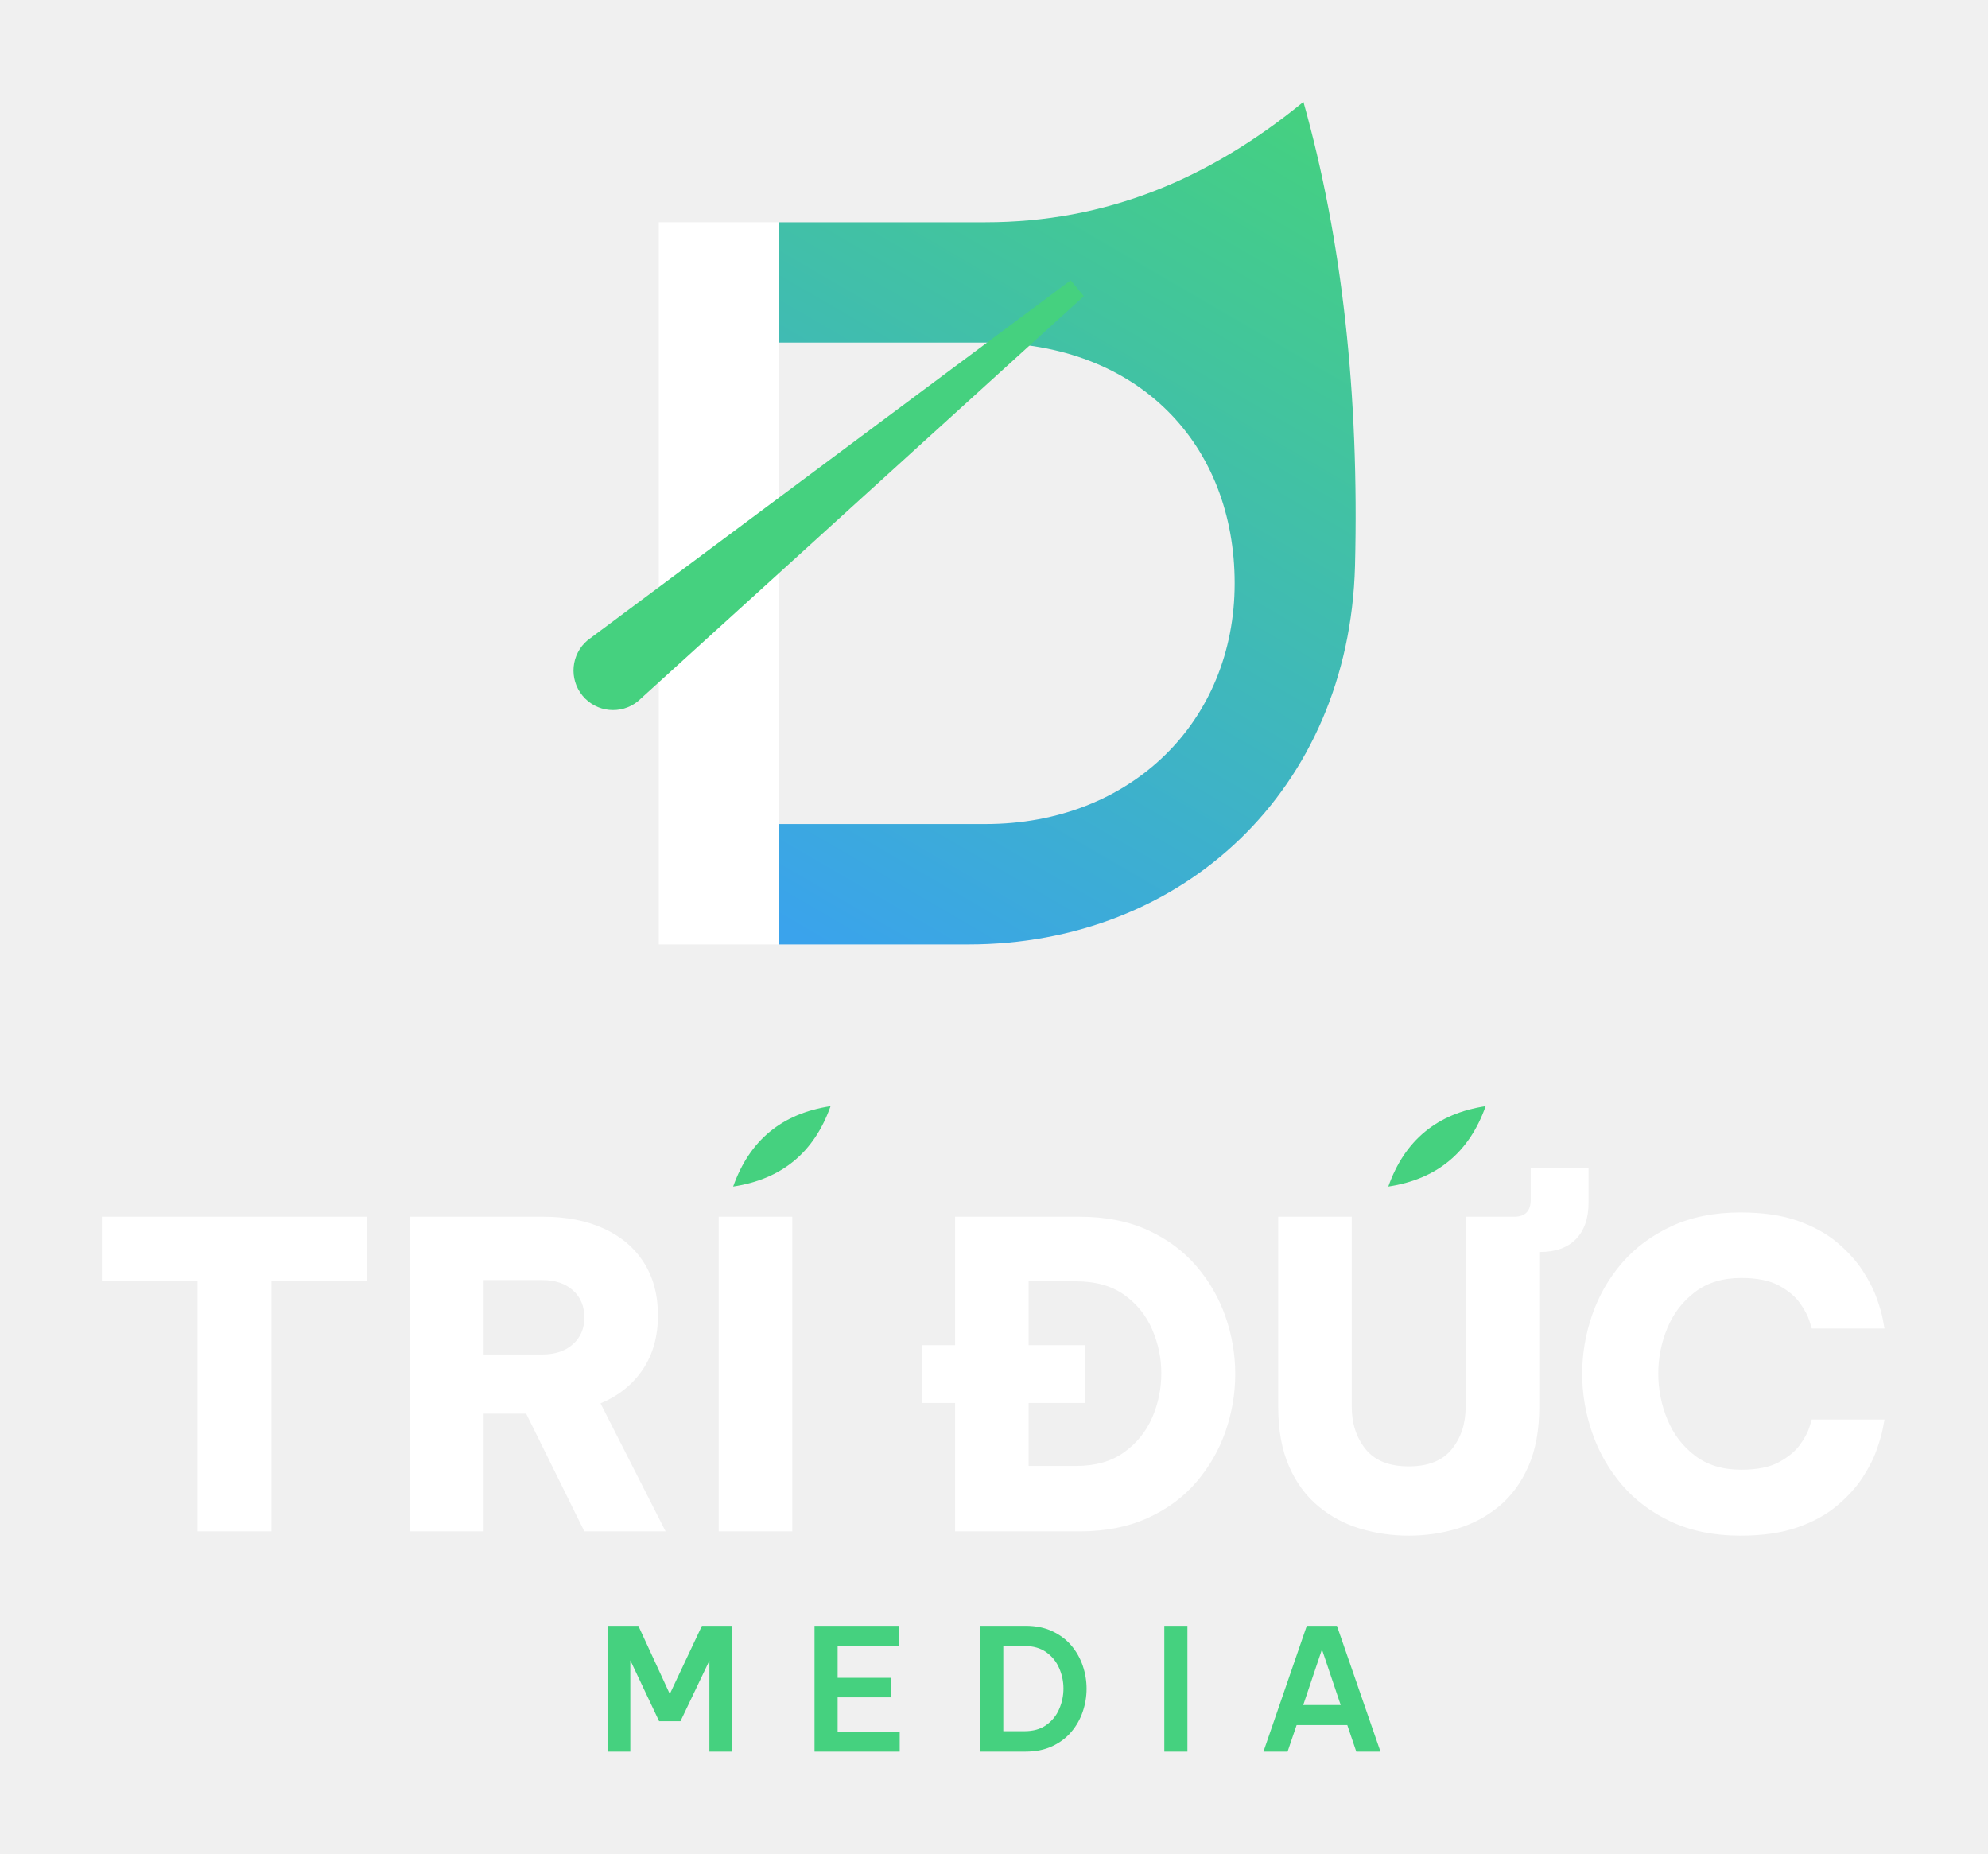
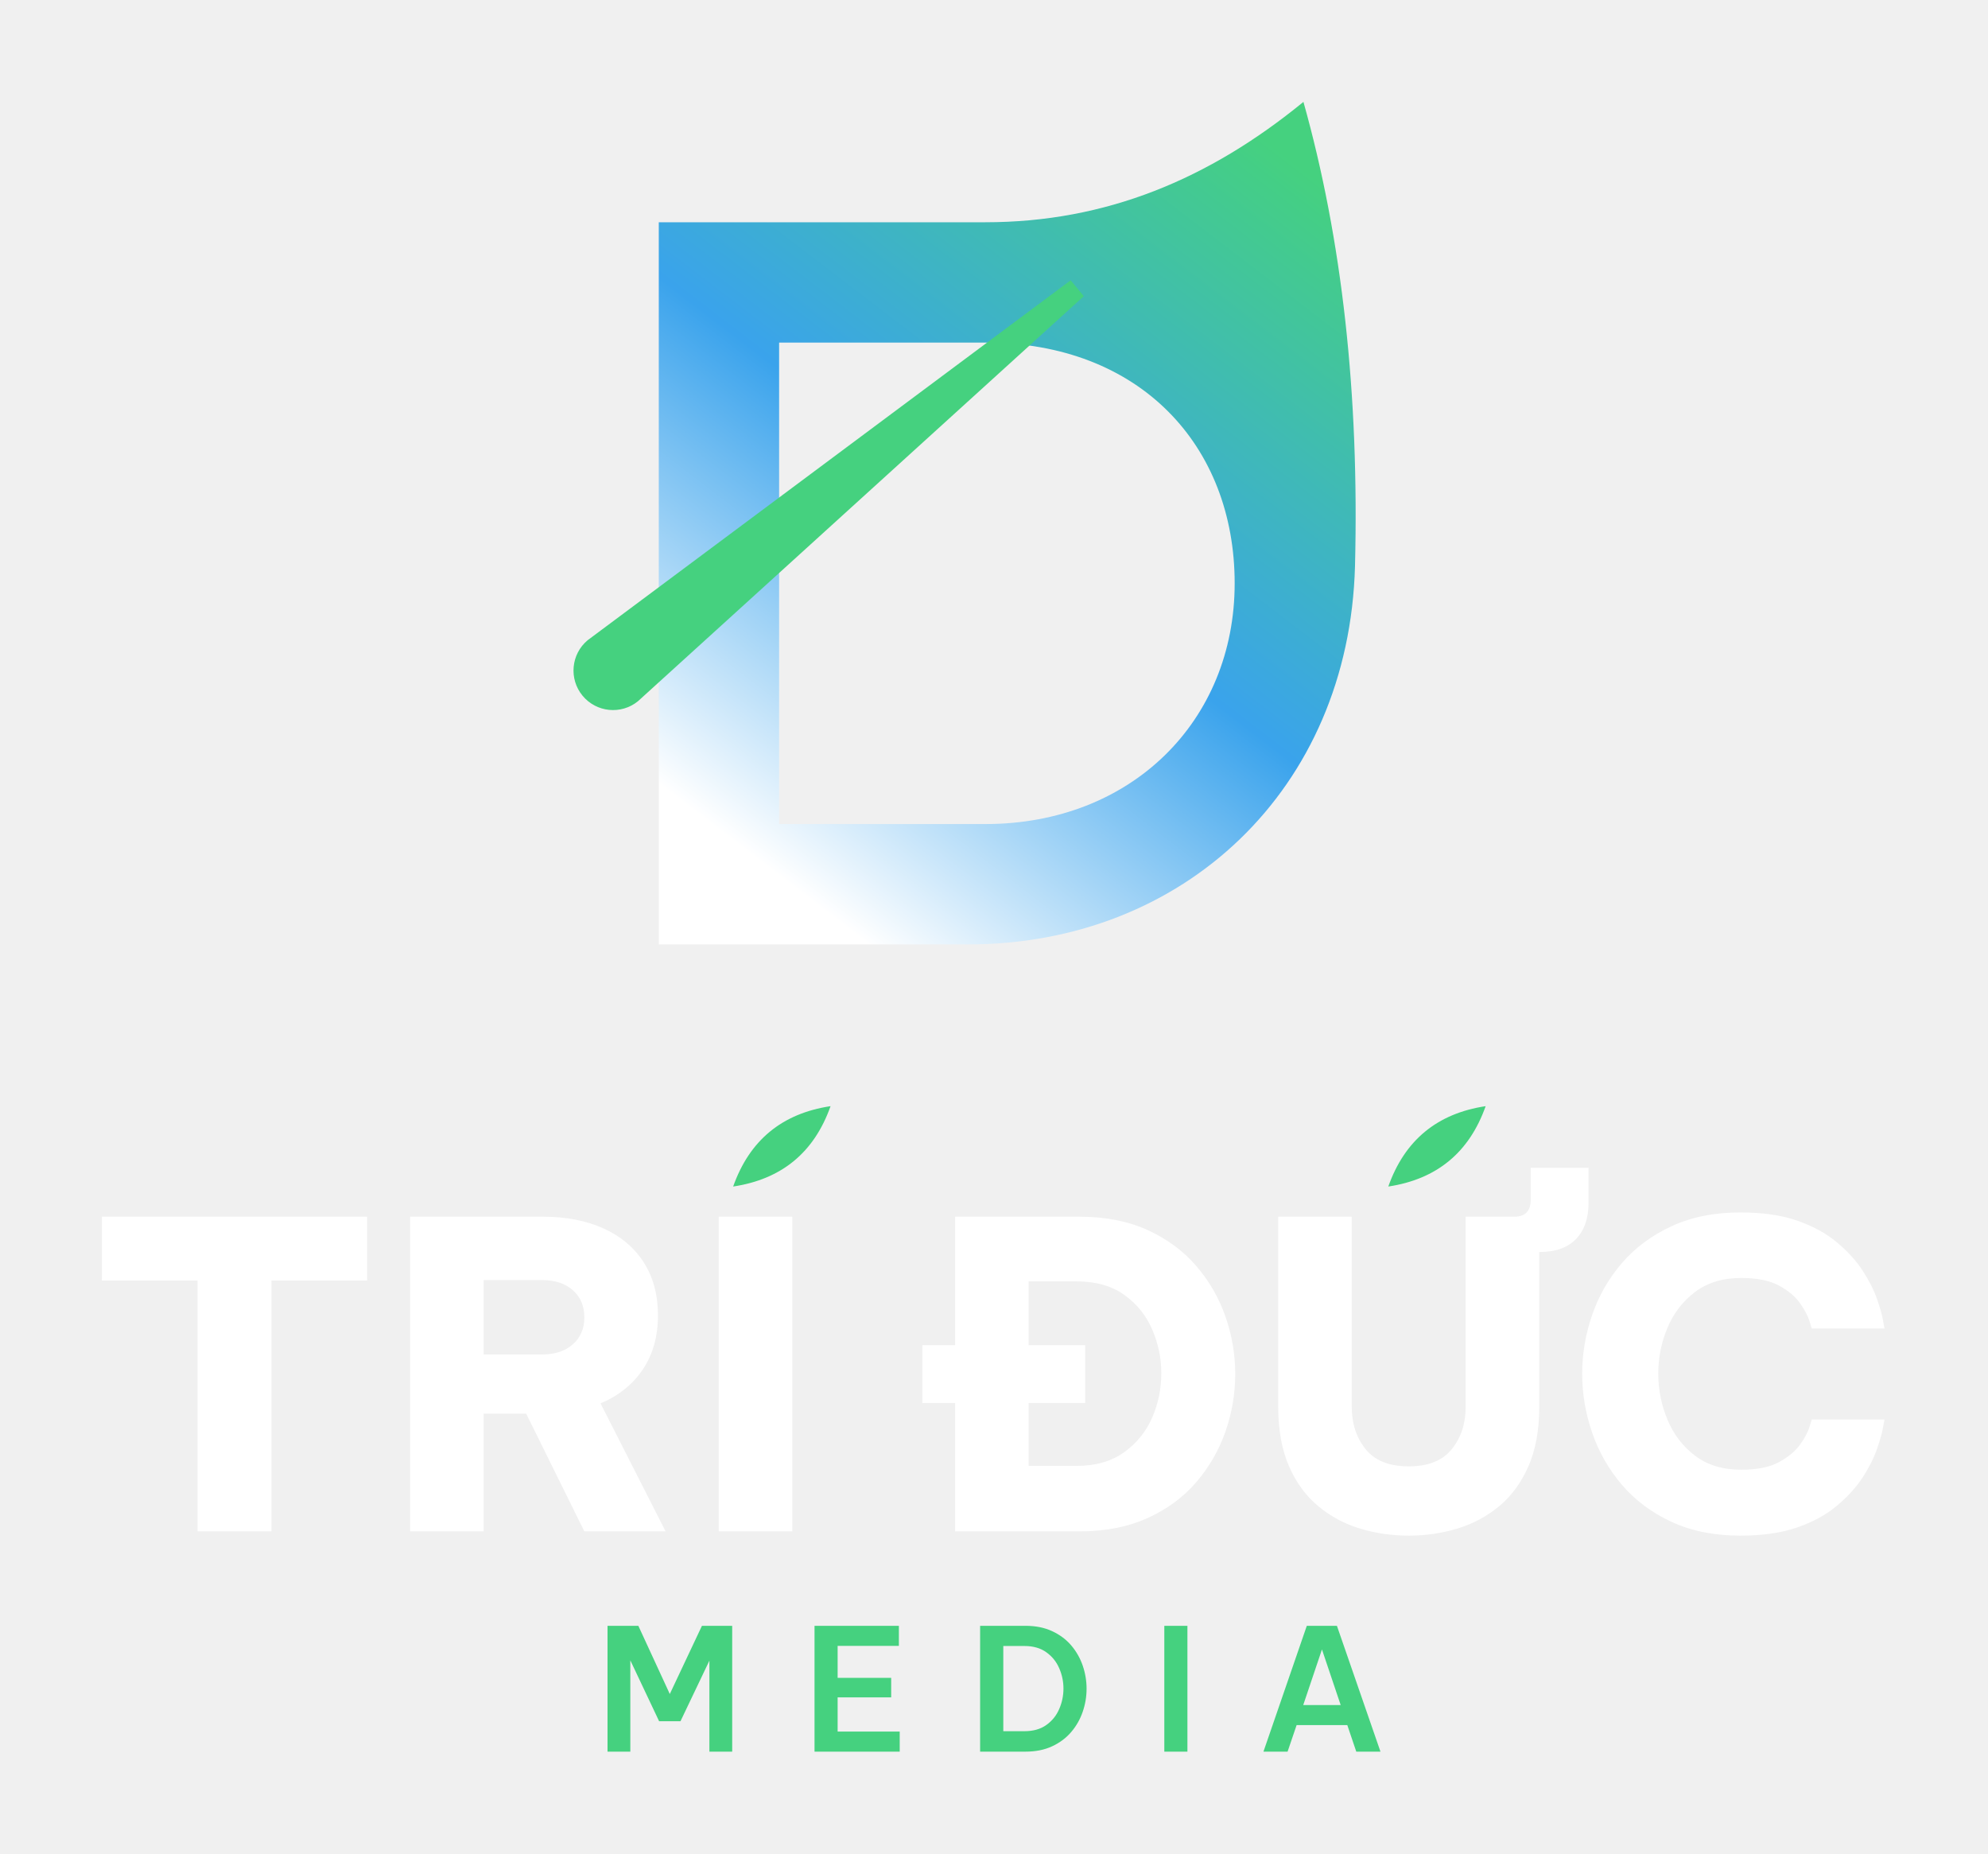
<svg xmlns="http://www.w3.org/2000/svg" viewBox="-95.12 -31.6 312.24 291.06" role="img" aria-label="Trí Đức Media">
  <defs>
-     <linearGradient id="v-reverse-g" gradientUnits="userSpaceOnUse" x1="40" y1="102" x2="97" y2="4">
-       <stop offset="0" stop-color="#3AA3EC" />
-       <stop offset="1" stop-color="#45D17F" />
+     <linearGradient id="v-reverse-g" gradientUnits="userSpaceOnUse" x1="22" y1="102" x2="97" y2="4">
+       <stop offset="0.12" stop-color="#FFFFFF" />
+       <stop offset="0.5" stop-color="#3AA3EC" />
+       <stop offset="0.95" stop-color="#45D17F" />
    </linearGradient>
  </defs>
  <g transform="translate(61 60) scale(1.35) translate(-61 -60)">
-     <rect x="22" y="18" width="14" height="84" fill="#FFFFFF" />
-     <path fill="url(#v-reverse-g)" fill-rule="evenodd" d="M36 18H60C74 18 86 13 97 4C101.5 20 103.5 38 103 58C102.3 84 83 102 58 102H36ZM36 32H60C78 32 89 44 89 60C89 76 77 88 60 88H36Z" />
+     <path fill="url(#v-reverse-g)" fill-rule="evenodd" d="M22 18H60C74 18 86 13 97 4C101.5 20 103.5 38 103 58C102.3 84 83 102 58 102H22ZM36 32H60C78 32 89 44 89 60C89 76 77 88 60 88H36Z" />
    <path fill="#45D17F" d="M19.57 73.72L71.45 26.6L69.92 24.75L13.72 66.62A4.6 4.6 0 0 0 19.57 73.72Z" />
  </g>
  <path fill="#FFFFFF" d="M-52.48 208.87L-64.10 208.87L-64.10 169.48L-79.12 169.48L-79.12 159.46L-37.46 159.46L-37.46 169.48L-52.48 169.48L-52.48 208.87ZM-19.16 208.87L-30.71 208.87L-30.71 159.46L-9.81 159.46Q-4.34 159.46-0.26 161.33Q3.81 163.20 6.01 166.67Q8.22 170.14 8.22 174.95L8.22 174.95Q8.22 179.89 5.85 183.43Q3.48 186.97-0.80 188.77L-0.80 188.77L9.42 208.87L-3.34 208.87L-12.48 190.38L-19.16 190.38L-19.16 208.87ZM-9.95 169.41L-9.95 169.41L-19.16 169.41L-19.16 181.09L-9.95 181.09Q-6.94 181.09-5.14 179.49Q-3.34 177.89-3.34 175.29L-3.34 175.29Q-3.34 172.61-5.14 171.01Q-6.94 169.41-9.95 169.41ZM29.32 208.87L17.76 208.87L17.76 159.46L29.32 159.46L29.32 208.87ZM74.45 208.87L54.89 208.87L54.89 188.71L49.75 188.71L49.75 179.63L54.89 179.63L54.89 159.46L74.45 159.46Q80.53 159.46 85.14 161.56Q89.75 163.67 92.78 167.21Q95.82 170.74 97.36 175.15Q98.89 179.56 98.89 184.17L98.89 184.17Q98.89 188.77 97.36 193.18Q95.82 197.59 92.78 201.13Q89.75 204.67 85.14 206.77Q80.53 208.87 74.45 208.87L74.45 208.87ZM75.32 179.63L75.32 188.71L66.44 188.71L66.44 198.59L73.92 198.59Q78.46 198.59 81.43 196.45Q84.40 194.32 85.84 191.01Q87.28 187.70 87.28 184.03L87.28 184.03Q87.28 180.49 85.84 177.15Q84.40 173.82 81.43 171.71Q78.46 169.61 73.92 169.61L73.92 169.61L66.44 169.61L66.44 179.63L75.32 179.63ZM126.14 209.54L126.14 209.54Q122.20 209.54 118.52 208.44Q114.85 207.34 111.95 204.93Q109.04 202.53 107.34 198.66Q105.64 194.78 105.64 189.31L105.64 189.31L105.64 159.46L117.19 159.46L117.19 189.31Q117.19 193.25 119.36 195.95Q121.53 198.66 126.14 198.66L126.14 198.66Q130.74 198.66 132.91 195.95Q135.08 193.25 135.08 189.31L135.08 189.31L135.08 159.46L142.70 159.46Q145.30 159.46 145.30 156.79L145.30 156.79L145.30 151.78L154.38 151.78L154.38 157.26Q154.38 160.93 152.41 162.97Q150.44 165.00 146.70 165.00L146.70 165.00L146.64 165.00L146.64 189.31Q146.64 194.78 144.93 198.66Q143.23 202.53 140.33 204.93Q137.42 207.34 133.75 208.44Q130.08 209.54 126.14 209.54ZM178.22 209.54L178.22 209.54Q172.08 209.54 167.40 207.37Q162.73 205.20 159.62 201.56Q156.52 197.92 154.95 193.38Q153.38 188.84 153.38 184.10L153.38 184.10Q153.38 179.42 154.95 174.88Q156.52 170.34 159.62 166.74Q162.73 163.13 167.40 160.96Q172.08 158.79 178.22 158.79L178.22 158.79Q183.49 158.79 187.20 160.09Q190.91 161.40 193.41 163.50Q195.91 165.60 197.42 167.91Q198.92 170.21 199.65 172.28Q200.39 174.35 200.62 175.69Q200.86 177.02 200.86 177.02L200.86 177.02L189.44 177.02Q189.44 177.02 189.07 175.82Q188.70 174.62 187.60 173.05Q186.50 171.48 184.30 170.28Q182.09 169.08 178.35 169.08L178.35 169.08Q174.01 169.08 171.11 171.28Q168.20 173.48 166.77 176.92Q165.33 180.36 165.33 184.10L165.33 184.10Q165.33 187.84 166.77 191.31Q168.20 194.78 171.11 196.99Q174.01 199.19 178.35 199.19L178.35 199.19Q182.09 199.19 184.30 197.99Q186.50 196.79 187.60 195.25Q188.70 193.71 189.07 192.51Q189.44 191.31 189.44 191.31L189.44 191.31L200.86 191.31Q200.86 191.31 200.62 192.61Q200.39 193.91 199.65 196.02Q198.92 198.12 197.42 200.42Q195.91 202.73 193.41 204.83Q190.91 206.94 187.20 208.24Q183.49 209.54 178.22 209.54Z" />
  <path fill="#45D17F" d="M20.03 154.72Q31.47 153 35.33 142.1Q23.89 143.82 20.03 154.72ZM122.93 154.72Q134.36 153 138.22 142.1Q126.79 143.82 122.93 154.72Z" />
  <path fill="#45D17F" d="M3.88 243.46L0.30 243.46L0.30 223.70L5.14 223.70L10.08 234.41L15.13 223.70L19.88 223.70L19.88 243.46L16.30 243.46L16.30 229.17L11.76 238.68L8.40 238.68L3.88 229.12L3.88 243.46ZM46.19 243.46L32.81 243.46L32.81 223.70L46.06 223.70L46.06 226.85L36.44 226.85L36.44 231.87L44.85 231.87L44.85 234.94L36.44 234.94L36.44 240.31L46.19 240.31L46.19 243.46ZM65.93 243.46L58.82 243.46L58.82 223.70L65.93 223.70Q68.33 223.70 70.13 224.54Q71.94 225.38 73.14 226.79Q74.34 228.21 74.94 229.97Q75.54 231.73 75.54 233.58L75.54 233.58Q75.54 235.42 74.94 237.18Q74.34 238.95 73.14 240.36Q71.94 241.78 70.13 242.62Q68.33 243.46 65.93 243.46L65.93 243.46ZM65.77 226.87L65.77 226.87L62.46 226.87L62.46 240.25L65.77 240.25Q67.85 240.25 69.21 239.28Q70.58 238.31 71.24 236.77Q71.91 235.23 71.91 233.55L71.91 233.55Q71.91 231.89 71.24 230.36Q70.58 228.82 69.21 227.85Q67.85 226.87 65.77 226.87ZM91.38 243.46L87.75 243.46L87.75 223.70L91.38 223.70L91.38 243.46ZM107.11 243.46L103.32 243.46L110.13 223.70L114.86 223.70L121.70 243.46L117.90 243.46L116.49 239.29L108.53 239.29L107.11 243.46ZM112.51 227.41L109.57 236.14L115.45 236.14L112.51 227.41Z" />
</svg>
